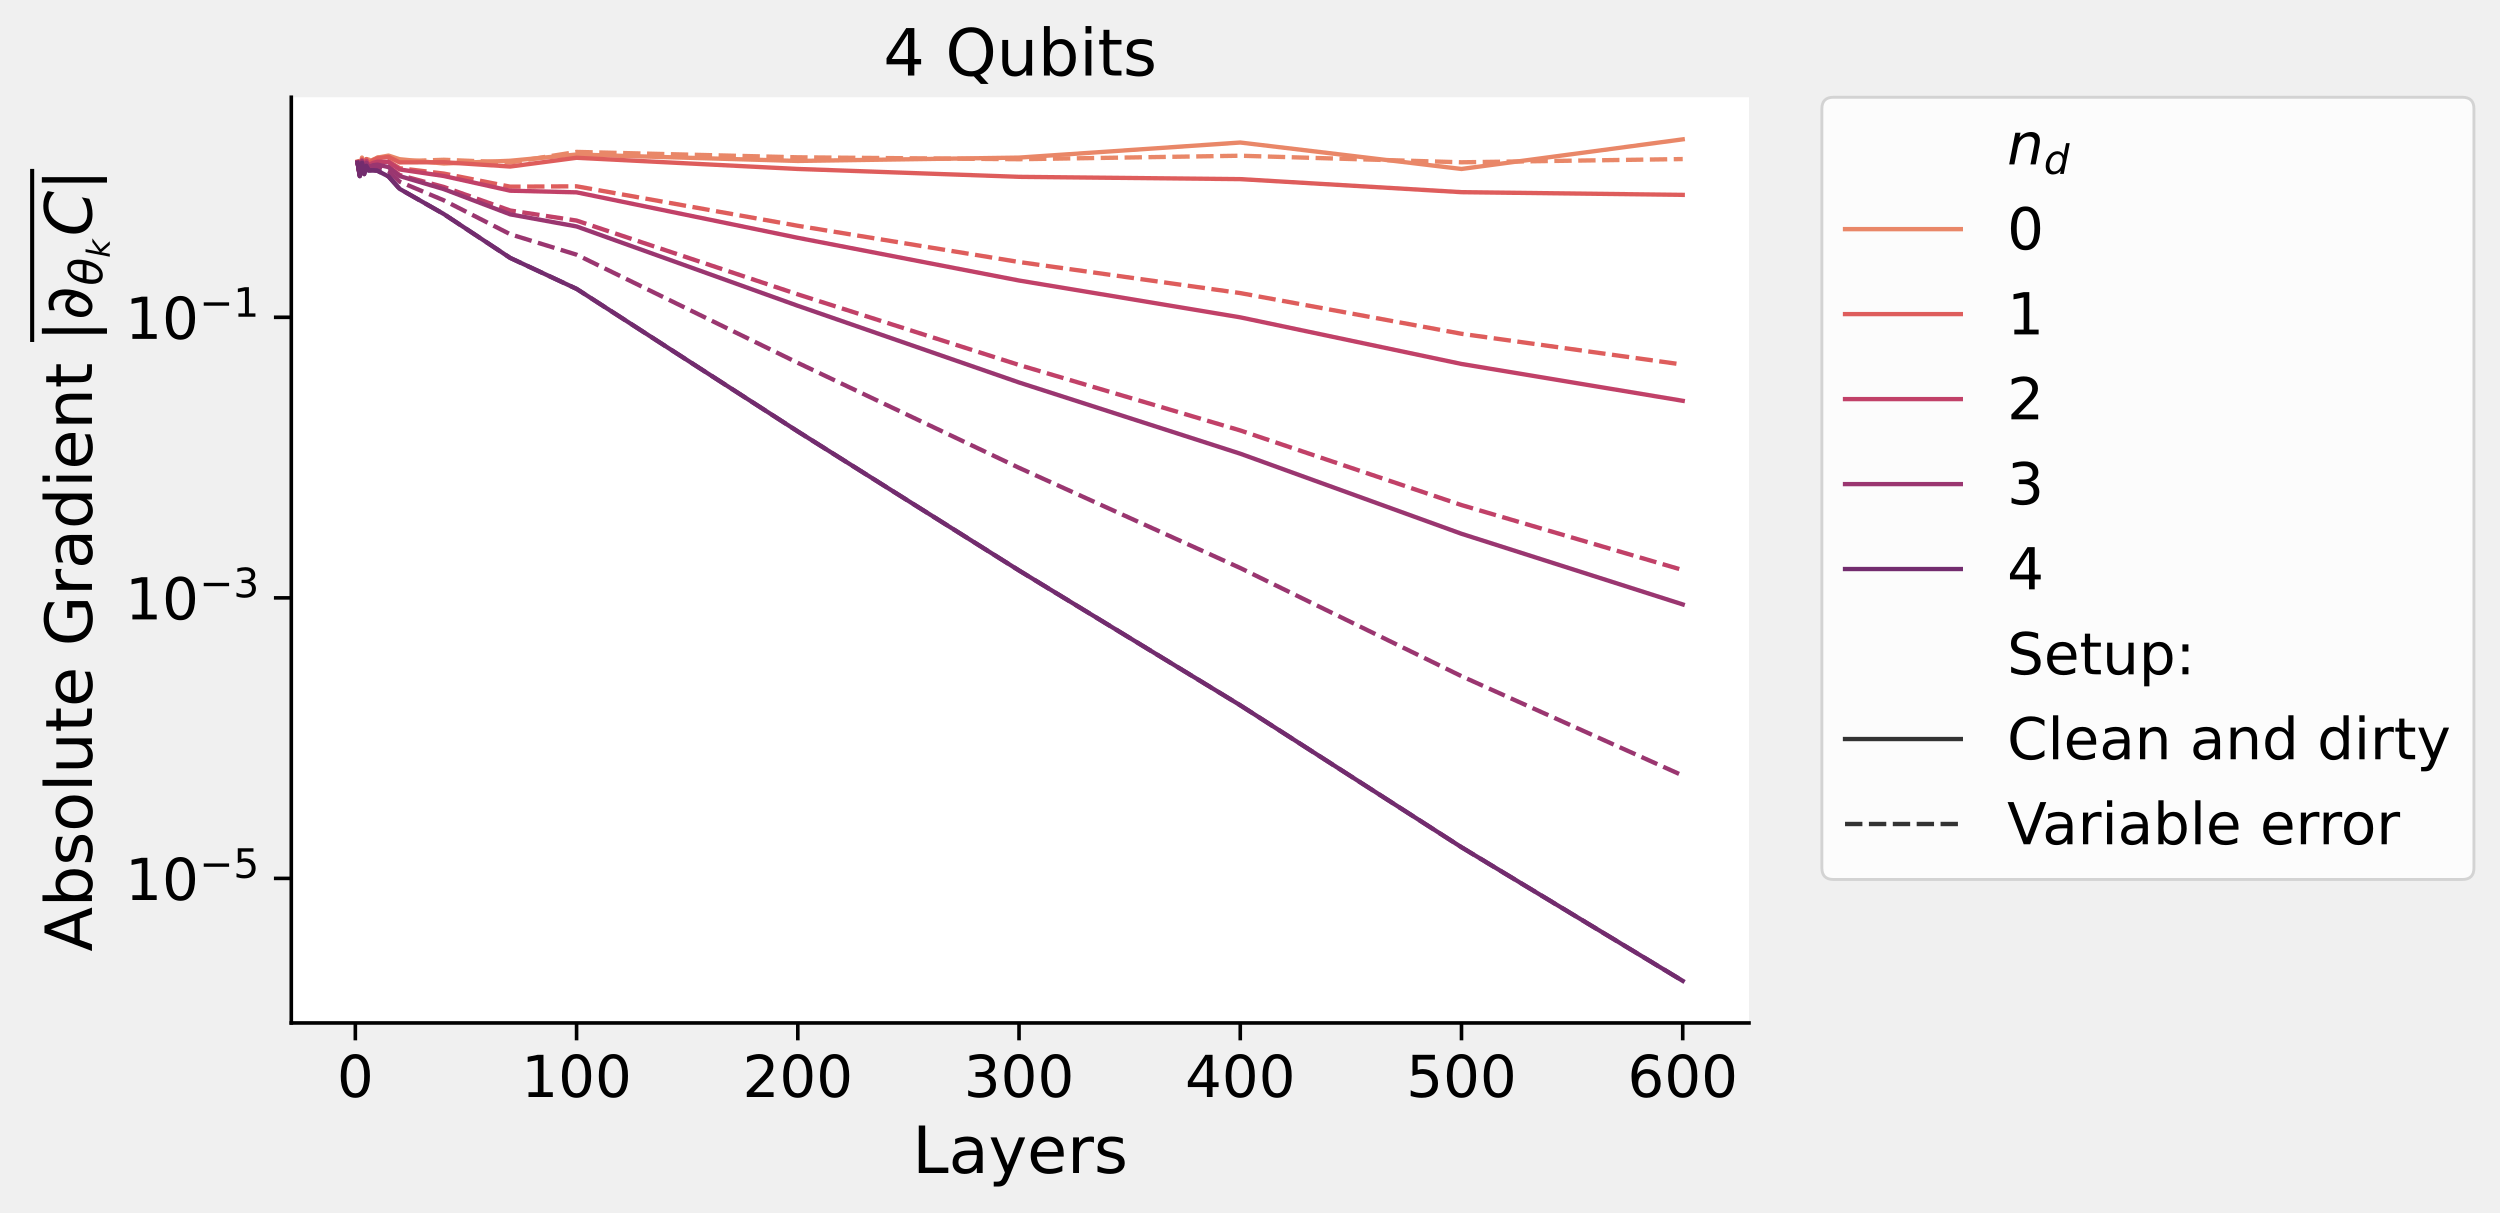
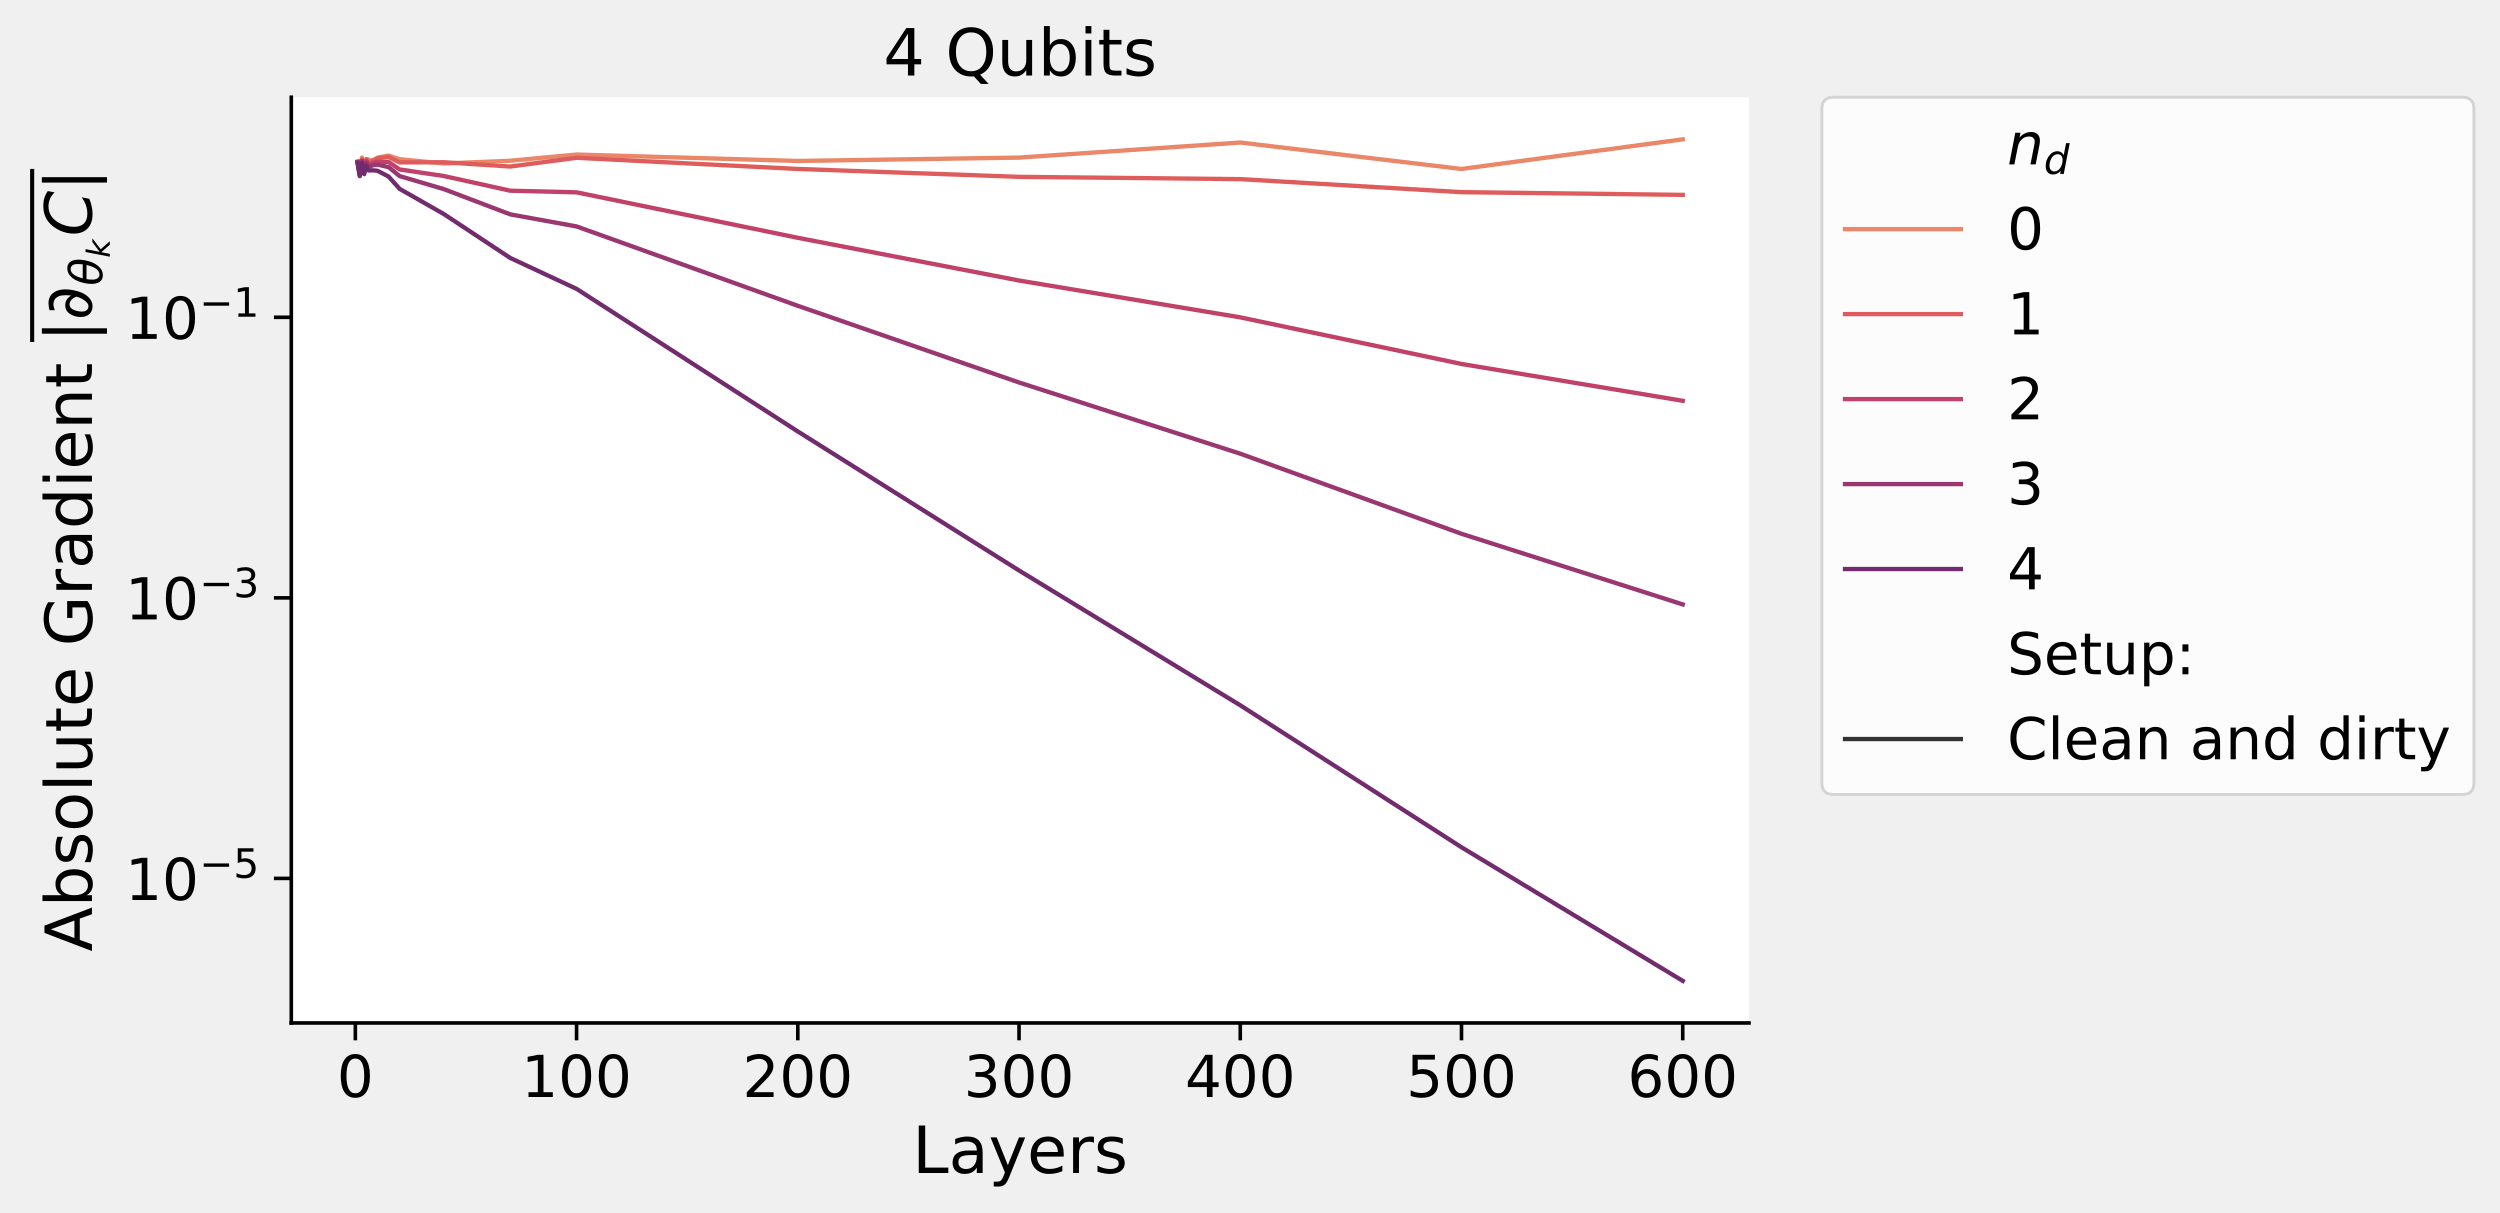
<svg xmlns="http://www.w3.org/2000/svg" xmlns:xlink="http://www.w3.org/1999/xlink" height="335.103pt" version="1.1" viewBox="0 0 690.878 335.103" width="690.878pt">
  <defs>
    <style type="text/css">*{stroke-linecap:butt;stroke-linejoin:round;}</style>
  </defs>
  <g id="figure_1">
    <g id="patch_1">
      <path d="M 0 335.103  L 690.878 335.103  L 690.878 0  L 0 0  z " style="fill:none;" />
    </g>
    <g id="axes_1">
      <g id="patch_2">
        <path d="M 80.5 282.697  L 483.334 282.697  L 483.334 26.877  L 80.5 26.877  z " style="fill:#ffffff;" />
      </g>
      <g id="matplotlib.axis_1">
        <g id="xtick_1">
          <g id="line2d_1">
            <defs>
-               <path d="M 0 0  L 0 4.8  " id="m28f1e91b1e" style="stroke:#000000;" />
-             </defs>
-             <g>
-               <use style="stroke:#000000;" x="98.199" xlink:href="#m28f1e91b1e" y="282.697" />
+               <path d="M 0 0  L 0 4.8  " id="mce6570de46" style="stroke:#000000;" />
+             </defs>
+             <g>
+               <use style="stroke:#000000;" x="98.199" xlink:href="#mce6570de46" y="282.697" />
            </g>
          </g>
          <g id="text_1">
            <g transform="translate(93.10926 303.1547)scale(0.16 -0.16)">
              <defs>
                <path d="M 2034 4250  Q 1547 4250 1301 3770  Q 1056 3291 1056 2328  Q 1056 1369 1301 889  Q 1547 409 2034 409  Q 2525 409 2770 889  Q 3016 1369 3016 2328  Q 3016 3291 2770 3770  Q 2525 4250 2034 4250  z M 2034 4750  Q 2819 4750 3233 4129  Q 3647 3509 3647 2328  Q 3647 1150 3233 529  Q 2819 -91 2034 -91  Q 1250 -91 836 529  Q 422 1150 422 2328  Q 422 3509 836 4129  Q 1250 4750 2034 4750  z " id="DejaVuSans-30" transform="scale(0.015625)" />
              </defs>
              <use xlink:href="#DejaVuSans-30" />
            </g>
          </g>
        </g>
        <g id="xtick_2">
          <g id="line2d_2">
            <g>
-               <use style="stroke:#000000;" x="159.337" xlink:href="#m28f1e91b1e" y="282.697" />
+               <use style="stroke:#000000;" x="159.337" xlink:href="#mce6570de46" y="282.697" />
            </g>
          </g>
          <g id="text_2">
            <g transform="translate(144.0666 303.1547)scale(0.16 -0.16)">
              <defs>
                <path d="M 794 531  L 1825 531  L 1825 4091  L 703 3866  L 703 4441  L 1819 4666  L 2450 4666  L 2450 531  L 3481 531  L 3481 0  L 794 0  L 794 531  z " id="DejaVuSans-31" transform="scale(0.015625)" />
              </defs>
              <use xlink:href="#DejaVuSans-31" />
              <use x="63.623" xlink:href="#DejaVuSans-30" />
              <use x="127.246" xlink:href="#DejaVuSans-30" />
            </g>
          </g>
        </g>
        <g id="xtick_3">
          <g id="line2d_3">
            <g>
-               <use style="stroke:#000000;" x="220.474" xlink:href="#m28f1e91b1e" y="282.697" />
+               <use style="stroke:#000000;" x="220.474" xlink:href="#mce6570de46" y="282.697" />
            </g>
          </g>
          <g id="text_3">
            <g transform="translate(205.204 303.1547)scale(0.16 -0.16)">
              <defs>
                <path d="M 1228 531  L 3431 531  L 3431 0  L 469 0  L 469 531  Q 828 903 1448 1529  Q 2069 2156 2228 2338  Q 2531 2678 2651 2914  Q 2772 3150 2772 3378  Q 2772 3750 2511 3984  Q 2250 4219 1831 4219  Q 1534 4219 1204 4116  Q 875 4013 500 3803  L 500 4441  Q 881 4594 1212 4672  Q 1544 4750 1819 4750  Q 2544 4750 2975 4387  Q 3406 4025 3406 3419  Q 3406 3131 3298 2873  Q 3191 2616 2906 2266  Q 2828 2175 2409 1742  Q 1991 1309 1228 531  z " id="DejaVuSans-32" transform="scale(0.015625)" />
              </defs>
              <use xlink:href="#DejaVuSans-32" />
              <use x="63.623" xlink:href="#DejaVuSans-30" />
              <use x="127.246" xlink:href="#DejaVuSans-30" />
            </g>
          </g>
        </g>
        <g id="xtick_4">
          <g id="line2d_4">
            <g>
-               <use style="stroke:#000000;" x="281.611" xlink:href="#m28f1e91b1e" y="282.697" />
+               <use style="stroke:#000000;" x="281.611" xlink:href="#mce6570de46" y="282.697" />
            </g>
          </g>
          <g id="text_4">
            <g transform="translate(266.3413 303.1547)scale(0.16 -0.16)">
              <defs>
                <path d="M 2597 2516  Q 3050 2419 3304 2112  Q 3559 1806 3559 1356  Q 3559 666 3084 287  Q 2609 -91 1734 -91  Q 1441 -91 1130 -33  Q 819 25 488 141  L 488 750  Q 750 597 1062 519  Q 1375 441 1716 441  Q 2309 441 2620 675  Q 2931 909 2931 1356  Q 2931 1769 2642 2001  Q 2353 2234 1838 2234  L 1294 2234  L 1294 2753  L 1863 2753  Q 2328 2753 2575 2939  Q 2822 3125 2822 3475  Q 2822 3834 2567 4026  Q 2313 4219 1838 4219  Q 1578 4219 1281 4162  Q 984 4106 628 3988  L 628 4550  Q 988 4650 1302 4700  Q 1616 4750 1894 4750  Q 2613 4750 3031 4423  Q 3450 4097 3450 3541  Q 3450 3153 3228 2886  Q 3006 2619 2597 2516  z " id="DejaVuSans-33" transform="scale(0.015625)" />
              </defs>
              <use xlink:href="#DejaVuSans-33" />
              <use x="63.623" xlink:href="#DejaVuSans-30" />
              <use x="127.246" xlink:href="#DejaVuSans-30" />
            </g>
          </g>
        </g>
        <g id="xtick_5">
          <g id="line2d_5">
            <g>
-               <use style="stroke:#000000;" x="342.749" xlink:href="#m28f1e91b1e" y="282.697" />
+               <use style="stroke:#000000;" x="342.749" xlink:href="#mce6570de46" y="282.697" />
            </g>
          </g>
          <g id="text_5">
            <g transform="translate(327.4787 303.1547)scale(0.16 -0.16)">
              <defs>
                <path d="M 2419 4116  L 825 1625  L 2419 1625  L 2419 4116  z M 2253 4666  L 3047 4666  L 3047 1625  L 3713 1625  L 3713 1100  L 3047 1100  L 3047 0  L 2419 0  L 2419 1100  L 313 1100  L 313 1709  L 2253 4666  z " id="DejaVuSans-34" transform="scale(0.015625)" />
              </defs>
              <use xlink:href="#DejaVuSans-34" />
              <use x="63.623" xlink:href="#DejaVuSans-30" />
              <use x="127.246" xlink:href="#DejaVuSans-30" />
            </g>
          </g>
        </g>
        <g id="xtick_6">
          <g id="line2d_6">
            <g>
-               <use style="stroke:#000000;" x="403.886" xlink:href="#m28f1e91b1e" y="282.697" />
+               <use style="stroke:#000000;" x="403.886" xlink:href="#mce6570de46" y="282.697" />
            </g>
          </g>
          <g id="text_6">
            <g transform="translate(388.616 303.1547)scale(0.16 -0.16)">
              <defs>
                <path d="M 691 4666  L 3169 4666  L 3169 4134  L 1269 4134  L 1269 2991  Q 1406 3038 1543 3061  Q 1681 3084 1819 3084  Q 2600 3084 3056 2656  Q 3513 2228 3513 1497  Q 3513 744 3044 326  Q 2575 -91 1722 -91  Q 1428 -91 1123 -41  Q 819 9 494 109  L 494 744  Q 775 591 1075 516  Q 1375 441 1709 441  Q 2250 441 2565 725  Q 2881 1009 2881 1497  Q 2881 1984 2565 2268  Q 2250 2553 1709 2553  Q 1456 2553 1204 2497  Q 953 2441 691 2322  L 691 4666  z " id="DejaVuSans-35" transform="scale(0.015625)" />
              </defs>
              <use xlink:href="#DejaVuSans-35" />
              <use x="63.623" xlink:href="#DejaVuSans-30" />
              <use x="127.246" xlink:href="#DejaVuSans-30" />
            </g>
          </g>
        </g>
        <g id="xtick_7">
          <g id="line2d_7">
            <g>
-               <use style="stroke:#000000;" x="465.023" xlink:href="#m28f1e91b1e" y="282.697" />
+               <use style="stroke:#000000;" x="465.023" xlink:href="#mce6570de46" y="282.697" />
            </g>
          </g>
          <g id="text_7">
            <g transform="translate(449.7534 303.1547)scale(0.16 -0.16)">
              <defs>
                <path d="M 2113 2584  Q 1688 2584 1439 2293  Q 1191 2003 1191 1497  Q 1191 994 1439 701  Q 1688 409 2113 409  Q 2538 409 2786 701  Q 3034 994 3034 1497  Q 3034 2003 2786 2293  Q 2538 2584 2113 2584  z M 3366 4563  L 3366 3988  Q 3128 4100 2886 4159  Q 2644 4219 2406 4219  Q 1781 4219 1451 3797  Q 1122 3375 1075 2522  Q 1259 2794 1537 2939  Q 1816 3084 2150 3084  Q 2853 3084 3261 2657  Q 3669 2231 3669 1497  Q 3669 778 3244 343  Q 2819 -91 2113 -91  Q 1303 -91 875 529  Q 447 1150 447 2328  Q 447 3434 972 4092  Q 1497 4750 2381 4750  Q 2619 4750 2861 4703  Q 3103 4656 3366 4563  z " id="DejaVuSans-36" transform="scale(0.015625)" />
              </defs>
              <use xlink:href="#DejaVuSans-36" />
              <use x="63.623" xlink:href="#DejaVuSans-30" />
              <use x="127.246" xlink:href="#DejaVuSans-30" />
            </g>
          </g>
        </g>
        <g id="text_8">
          <g transform="translate(252.134 324.1594)scale(0.18 -0.18)">
            <defs>
              <path d="M 628 4666  L 1259 4666  L 1259 531  L 3531 531  L 3531 0  L 628 0  L 628 4666  z " id="DejaVuSans-4c" transform="scale(0.015625)" />
              <path d="M 2194 1759  Q 1497 1759 1228 1600  Q 959 1441 959 1056  Q 959 750 1161 570  Q 1363 391 1709 391  Q 2188 391 2477 730  Q 2766 1069 2766 1631  L 2766 1759  L 2194 1759  z M 3341 1997  L 3341 0  L 2766 0  L 2766 531  Q 2569 213 2275 61  Q 1981 -91 1556 -91  Q 1019 -91 701 211  Q 384 513 384 1019  Q 384 1609 779 1909  Q 1175 2209 1959 2209  L 2766 2209  L 2766 2266  Q 2766 2663 2505 2880  Q 2244 3097 1772 3097  Q 1472 3097 1187 3025  Q 903 2953 641 2809  L 641 3341  Q 956 3463 1253 3523  Q 1550 3584 1831 3584  Q 2591 3584 2966 3190  Q 3341 2797 3341 1997  z " id="DejaVuSans-61" transform="scale(0.015625)" />
              <path d="M 2059 -325  Q 1816 -950 1584 -1140  Q 1353 -1331 966 -1331  L 506 -1331  L 506 -850  L 844 -850  Q 1081 -850 1212 -737  Q 1344 -625 1503 -206  L 1606 56  L 191 3500  L 800 3500  L 1894 763  L 2988 3500  L 3597 3500  L 2059 -325  z " id="DejaVuSans-79" transform="scale(0.015625)" />
              <path d="M 3597 1894  L 3597 1613  L 953 1613  Q 991 1019 1311 708  Q 1631 397 2203 397  Q 2534 397 2845 478  Q 3156 559 3463 722  L 3463 178  Q 3153 47 2828 -22  Q 2503 -91 2169 -91  Q 1331 -91 842 396  Q 353 884 353 1716  Q 353 2575 817 3079  Q 1281 3584 2069 3584  Q 2775 3584 3186 3129  Q 3597 2675 3597 1894  z M 3022 2063  Q 3016 2534 2758 2815  Q 2500 3097 2075 3097  Q 1594 3097 1305 2825  Q 1016 2553 972 2059  L 3022 2063  z " id="DejaVuSans-65" transform="scale(0.015625)" />
              <path d="M 2631 2963  Q 2534 3019 2420 3045  Q 2306 3072 2169 3072  Q 1681 3072 1420 2755  Q 1159 2438 1159 1844  L 1159 0  L 581 0  L 581 3500  L 1159 3500  L 1159 2956  Q 1341 3275 1631 3429  Q 1922 3584 2338 3584  Q 2397 3584 2469 3576  Q 2541 3569 2628 3553  L 2631 2963  z " id="DejaVuSans-72" transform="scale(0.015625)" />
              <path d="M 2834 3397  L 2834 2853  Q 2591 2978 2328 3040  Q 2066 3103 1784 3103  Q 1356 3103 1142 2972  Q 928 2841 928 2578  Q 928 2378 1081 2264  Q 1234 2150 1697 2047  L 1894 2003  Q 2506 1872 2764 1633  Q 3022 1394 3022 966  Q 3022 478 2636 193  Q 2250 -91 1575 -91  Q 1294 -91 989 -36  Q 684 19 347 128  L 347 722  Q 666 556 975 473  Q 1284 391 1588 391  Q 1994 391 2212 530  Q 2431 669 2431 922  Q 2431 1156 2273 1281  Q 2116 1406 1581 1522  L 1381 1569  Q 847 1681 609 1914  Q 372 2147 372 2553  Q 372 3047 722 3315  Q 1072 3584 1716 3584  Q 2034 3584 2315 3537  Q 2597 3491 2834 3397  z " id="DejaVuSans-73" transform="scale(0.015625)" />
            </defs>
            <use xlink:href="#DejaVuSans-4c" />
            <use x="55.713" xlink:href="#DejaVuSans-61" />
            <use x="116.992" xlink:href="#DejaVuSans-79" />
            <use x="176.172" xlink:href="#DejaVuSans-65" />
            <use x="237.695" xlink:href="#DejaVuSans-72" />
            <use x="278.809" xlink:href="#DejaVuSans-73" />
          </g>
        </g>
      </g>
      <g id="matplotlib.axis_2">
        <g id="ytick_1">
          <g id="line2d_8">
            <defs>
-               <path d="M 0 0  L -4.8 0  " id="m31af1d2c18" style="stroke:#000000;" />
-             </defs>
-             <g>
-               <use style="stroke:#000000;" x="80.5" xlink:href="#m31af1d2c18" y="242.743" />
+               <path d="M 0 0  L -4.8 0  " id="mc6cfd254d1" style="stroke:#000000;" />
+             </defs>
+             <g>
+               <use style="stroke:#000000;" x="80.5" xlink:href="#mc6cfd254d1" y="242.743" />
            </g>
          </g>
          <g id="text_9">
            <g transform="translate(34.6 248.822)scale(0.16 -0.16)">
              <defs>
                <path d="M 678 2272  L 4684 2272  L 4684 1741  L 678 1741  L 678 2272  z " id="DejaVuSans-2212" transform="scale(0.015625)" />
              </defs>
              <use transform="translate(0 0.684375)" xlink:href="#DejaVuSans-31" />
              <use transform="translate(63.62305 0.684375)" xlink:href="#DejaVuSans-30" />
              <use transform="translate(128.2031 38.96563)scale(0.7)" xlink:href="#DejaVuSans-2212" />
              <use transform="translate(186.8555 38.96563)scale(0.7)" xlink:href="#DejaVuSans-35" />
            </g>
          </g>
        </g>
        <g id="ytick_2">
          <g id="line2d_9">
            <g>
-               <use style="stroke:#000000;" x="80.5" xlink:href="#m31af1d2c18" y="165.215" />
+               <use style="stroke:#000000;" x="80.5" xlink:href="#mc6cfd254d1" y="165.215" />
            </g>
          </g>
          <g id="text_10">
            <g transform="translate(34.6 171.2933)scale(0.16 -0.16)">
              <use transform="translate(0 0.765625)" xlink:href="#DejaVuSans-31" />
              <use transform="translate(63.62305 0.765625)" xlink:href="#DejaVuSans-30" />
              <use transform="translate(128.2031 39.04688)scale(0.7)" xlink:href="#DejaVuSans-2212" />
              <use transform="translate(186.8555 39.04688)scale(0.7)" xlink:href="#DejaVuSans-33" />
            </g>
          </g>
        </g>
        <g id="ytick_3">
          <g id="line2d_10">
            <g>
-               <use style="stroke:#000000;" x="80.5" xlink:href="#m31af1d2c18" y="87.686" />
+               <use style="stroke:#000000;" x="80.5" xlink:href="#mc6cfd254d1" y="87.686" />
            </g>
          </g>
          <g id="text_11">
            <g transform="translate(34.6 93.7646)scale(0.16 -0.16)">
              <use transform="translate(0 0.684375)" xlink:href="#DejaVuSans-31" />
              <use transform="translate(63.62305 0.684375)" xlink:href="#DejaVuSans-30" />
              <use transform="translate(128.2031 38.96563)scale(0.7)" xlink:href="#DejaVuSans-2212" />
              <use transform="translate(186.8555 38.96563)scale(0.7)" xlink:href="#DejaVuSans-31" />
            </g>
          </g>
        </g>
        <g id="text_12">
          <g transform="translate(25.56 262.9672)rotate(-90)scale(0.18 -0.18)">
            <defs>
              <path d="M 2188 4044  L 1331 1722  L 3047 1722  L 2188 4044  z M 1831 4666  L 2547 4666  L 4325 0  L 3669 0  L 3244 1197  L 1141 1197  L 716 0  L 50 0  L 1831 4666  z " id="DejaVuSans-41" transform="scale(0.015625)" />
              <path d="M 3116 1747  Q 3116 2381 2855 2742  Q 2594 3103 2138 3103  Q 1681 3103 1420 2742  Q 1159 2381 1159 1747  Q 1159 1113 1420 752  Q 1681 391 2138 391  Q 2594 391 2855 752  Q 3116 1113 3116 1747  z M 1159 2969  Q 1341 3281 1617 3432  Q 1894 3584 2278 3584  Q 2916 3584 3314 3078  Q 3713 2572 3713 1747  Q 3713 922 3314 415  Q 2916 -91 2278 -91  Q 1894 -91 1617 61  Q 1341 213 1159 525  L 1159 0  L 581 0  L 581 4863  L 1159 4863  L 1159 2969  z " id="DejaVuSans-62" transform="scale(0.015625)" />
              <path d="M 1959 3097  Q 1497 3097 1228 2736  Q 959 2375 959 1747  Q 959 1119 1226 758  Q 1494 397 1959 397  Q 2419 397 2687 759  Q 2956 1122 2956 1747  Q 2956 2369 2687 2733  Q 2419 3097 1959 3097  z M 1959 3584  Q 2709 3584 3137 3096  Q 3566 2609 3566 1747  Q 3566 888 3137 398  Q 2709 -91 1959 -91  Q 1206 -91 779 398  Q 353 888 353 1747  Q 353 2609 779 3096  Q 1206 3584 1959 3584  z " id="DejaVuSans-6f" transform="scale(0.015625)" />
              <path d="M 603 4863  L 1178 4863  L 1178 0  L 603 0  L 603 4863  z " id="DejaVuSans-6c" transform="scale(0.015625)" />
              <path d="M 544 1381  L 544 3500  L 1119 3500  L 1119 1403  Q 1119 906 1312 657  Q 1506 409 1894 409  Q 2359 409 2629 706  Q 2900 1003 2900 1516  L 2900 3500  L 3475 3500  L 3475 0  L 2900 0  L 2900 538  Q 2691 219 2414 64  Q 2138 -91 1772 -91  Q 1169 -91 856 284  Q 544 659 544 1381  z M 1991 3584  L 1991 3584  z " id="DejaVuSans-75" transform="scale(0.015625)" />
              <path d="M 1172 4494  L 1172 3500  L 2356 3500  L 2356 3053  L 1172 3053  L 1172 1153  Q 1172 725 1289 603  Q 1406 481 1766 481  L 2356 481  L 2356 0  L 1766 0  Q 1100 0 847 248  Q 594 497 594 1153  L 594 3053  L 172 3053  L 172 3500  L 594 3500  L 594 4494  L 1172 4494  z " id="DejaVuSans-74" transform="scale(0.015625)" />
              <path id="DejaVuSans-20" transform="scale(0.015625)" />
              <path d="M 3809 666  L 3809 1919  L 2778 1919  L 2778 2438  L 4434 2438  L 4434 434  Q 4069 175 3628 42  Q 3188 -91 2688 -91  Q 1594 -91 976 548  Q 359 1188 359 2328  Q 359 3472 976 4111  Q 1594 4750 2688 4750  Q 3144 4750 3555 4637  Q 3966 4525 4313 4306  L 4313 3634  Q 3963 3931 3569 4081  Q 3175 4231 2741 4231  Q 1884 4231 1454 3753  Q 1025 3275 1025 2328  Q 1025 1384 1454 906  Q 1884 428 2741 428  Q 3075 428 3337 486  Q 3600 544 3809 666  z " id="DejaVuSans-47" transform="scale(0.015625)" />
              <path d="M 2906 2969  L 2906 4863  L 3481 4863  L 3481 0  L 2906 0  L 2906 525  Q 2725 213 2448 61  Q 2172 -91 1784 -91  Q 1150 -91 751 415  Q 353 922 353 1747  Q 353 2572 751 3078  Q 1150 3584 1784 3584  Q 2172 3584 2448 3432  Q 2725 3281 2906 2969  z M 947 1747  Q 947 1113 1208 752  Q 1469 391 1925 391  Q 2381 391 2643 752  Q 2906 1113 2906 1747  Q 2906 2381 2643 2742  Q 2381 3103 1925 3103  Q 1469 3103 1208 2742  Q 947 2381 947 1747  z " id="DejaVuSans-64" transform="scale(0.015625)" />
              <path d="M 603 3500  L 1178 3500  L 1178 0  L 603 0  L 603 3500  z M 603 4863  L 1178 4863  L 1178 4134  L 603 4134  L 603 4863  z " id="DejaVuSans-69" transform="scale(0.015625)" />
              <path d="M 3513 2113  L 3513 0  L 2938 0  L 2938 2094  Q 2938 2591 2744 2837  Q 2550 3084 2163 3084  Q 1697 3084 1428 2787  Q 1159 2491 1159 1978  L 1159 0  L 581 0  L 581 3500  L 1159 3500  L 1159 2956  Q 1366 3272 1645 3428  Q 1925 3584 2291 3584  Q 2894 3584 3203 3211  Q 3513 2838 3513 2113  z " id="DejaVuSans-6e" transform="scale(0.015625)" />
              <path d="M 1344 4891  L 1344 -1509  L 813 -1509  L 813 4891  L 1344 4891  z " id="DejaVuSans-7c" transform="scale(0.015625)" />
              <path d="M 1366 -91  Q 925 -91 638 175  Q 297 491 297 1063  Q 297 1656 597 2119  Q 906 2594 1463 2594  Q 1828 2594 2116 2366  Q 2284 2231 2400 2006  Q 2441 2259 2441 2547  Q 2441 2969 2341 3213  Q 2119 3753 1531 3753  Q 1309 3753 966 3616  L 966 4141  Q 1328 4238 1653 4238  Q 2491 4238 2847 3469  Q 3013 3106 3013 2566  Q 3013 2213 2934 1803  Q 2738 778 2228 291  Q 1828 -91 1366 -91  z M 831 969  Q 831 656 969 488  Q 1116 309 1341 309  Q 1541 309 1700 450  Q 1925 644 2091 959  Q 2228 1219 2297 1497  Q 2019 2169 1538 2169  Q 1125 2169 944 1625  Q 831 1288 831 969  z " id="DejaVuSans-2202" transform="scale(0.015625)" />
              <path d="M 2913 2219  L 925 2219  Q 791 1284 928 888  Q 1100 400 1566 400  Q 2034 400 2391 891  Q 2703 1322 2913 2219  z M 3009 2750  Q 3094 3638 2984 3950  Q 2813 4444 2353 4444  Q 1875 4444 1525 3956  Q 1250 3563 1034 2750  L 3009 2750  z M 2444 4913  Q 3194 4913 3494 4250  Q 3794 3591 3566 2422  Q 3341 1256 2781 594  Q 2225 -72 1475 -72  Q 722 -72 425 594  Q 128 1256 353 2422  Q 581 3591 1134 4250  Q 1691 4913 2444 4913  z " id="DejaVuSans-Oblique-3b8" transform="scale(0.015625)" />
              <path d="M 1172 4863  L 1747 4863  L 1197 2028  L 3169 3500  L 3916 3500  L 1716 1825  L 3322 0  L 2625 0  L 1131 1709  L 800 0  L 225 0  L 1172 4863  z " id="DejaVuSans-Oblique-6b" transform="scale(0.015625)" />
              <path d="M 4447 4306  L 4319 3641  Q 4019 3944 3683 4091  Q 3347 4238 2956 4238  Q 2422 4238 2017 3981  Q 1613 3725 1319 3200  Q 1131 2863 1032 2486  Q 934 2109 934 1728  Q 934 1091 1264 756  Q 1594 422 2222 422  Q 2656 422 3056 561  Q 3456 700 3834 978  L 3688 231  Q 3316 72 2936 -9  Q 2556 -91 2175 -91  Q 1278 -91 773 396  Q 269 884 269 1753  Q 269 2309 461 2846  Q 653 3384 1013 3828  Q 1394 4300 1883 4525  Q 2372 4750 3022 4750  Q 3422 4750 3780 4639  Q 4138 4528 4447 4306  z " id="DejaVuSans-Oblique-43" transform="scale(0.015625)" />
            </defs>
            <use transform="translate(0 0.828125)" xlink:href="#DejaVuSans-41" />
            <use transform="translate(68.4082 0.828125)" xlink:href="#DejaVuSans-62" />
            <use transform="translate(131.8848 0.828125)" xlink:href="#DejaVuSans-73" />
            <use transform="translate(183.9844 0.828125)" xlink:href="#DejaVuSans-6f" />
            <use transform="translate(245.166 0.828125)" xlink:href="#DejaVuSans-6c" />
            <use transform="translate(272.9492 0.828125)" xlink:href="#DejaVuSans-75" />
            <use transform="translate(336.3281 0.828125)" xlink:href="#DejaVuSans-74" />
            <use transform="translate(375.5371 0.828125)" xlink:href="#DejaVuSans-65" />
            <use transform="translate(437.0605 0.828125)" xlink:href="#DejaVuSans-20" />
            <use transform="translate(468.8477 0.828125)" xlink:href="#DejaVuSans-47" />
            <use transform="translate(546.3379 0.828125)" xlink:href="#DejaVuSans-72" />
            <use transform="translate(587.4512 0.828125)" xlink:href="#DejaVuSans-61" />
            <use transform="translate(648.7305 0.828125)" xlink:href="#DejaVuSans-64" />
            <use transform="translate(712.207 0.828125)" xlink:href="#DejaVuSans-69" />
            <use transform="translate(739.9902 0.828125)" xlink:href="#DejaVuSans-65" />
            <use transform="translate(801.5137 0.828125)" xlink:href="#DejaVuSans-6e" />
            <use transform="translate(864.8926 0.828125)" xlink:href="#DejaVuSans-74" />
            <use transform="translate(904.1016 0.828125)" xlink:href="#DejaVuSans-20" />
            <use transform="translate(935.8887 1.328125)" xlink:href="#DejaVuSans-7c" />
            <use transform="translate(969.5801 1.328125)" xlink:href="#DejaVuSans-2202" />
            <use transform="translate(1022.246 -15.07812)scale(0.7)" xlink:href="#DejaVuSans-Oblique-3b8" />
            <use transform="translate(1065.073 -26.5625)scale(0.49)" xlink:href="#DejaVuSans-Oblique-6b" />
            <use transform="translate(1098.098 1.328125)" xlink:href="#DejaVuSans-Oblique-43" />
            <use transform="translate(1167.922 1.328125)" xlink:href="#DejaVuSans-7c" />
            <path d="M 935.889 89.5  L 935.889 95.75  L 1201.613 95.75  L 1201.613 89.5  L 935.889 89.5  z " />
          </g>
        </g>
      </g>
      <g id="line2d_11">
-         <path clip-path="url(#paceeeda636)" d="M 98.811 44.618  L 99.422 47.07  L 100.033 43.547  L 100.645 46.336  L 101.256 43.955  L 101.868 44.104  L 103.09 44.67  L 104.313 43.559  L 107.37 42.994  L 110.427 43.997  L 122.654 45.187  L 140.995 44.424  L 159.337 42.704  L 220.474 44.48  L 281.611 43.552  L 342.749 39.385  L 403.886 46.695  L 465.023 38.505  " style="fill:none;stroke:#e98768;stroke-linecap:square;stroke-width:1.2;" />
+         <path clip-path="url(#p3714c85fb6)" d="M 98.811 44.618  L 99.422 47.07  L 100.033 43.547  L 100.645 46.336  L 101.256 43.955  L 101.868 44.104  L 103.09 44.67  L 104.313 43.559  L 107.37 42.994  L 110.427 43.997  L 122.654 45.187  L 140.995 44.424  L 159.337 42.704  L 220.474 44.48  L 281.611 43.552  L 342.749 39.385  L 403.886 46.695  L 465.023 38.505  " style="fill:none;stroke:#e98768;stroke-linecap:square;stroke-width:1.2;" />
      </g>
      <g id="line2d_12">
-         <path clip-path="url(#paceeeda636)" d="M 98.811 44.706  L 99.422 48.038  L 100.033 44.02  L 100.645 46.799  L 101.256 43.955  L 101.868 45.03  L 103.09 44.122  L 104.313 43.559  L 107.37 43.154  L 110.427 44.585  L 122.654 44.154  L 140.995 44.908  L 159.337 41.98  L 220.474 43.47  L 281.611 44.001  L 342.749 43.036  L 403.886 44.849  L 465.023 43.955  " style="fill:none;stroke:#e98768;stroke-dasharray:4.8,1.8;stroke-dashoffset:0;stroke-width:1.2;" />
+         <path clip-path="url(#p3714c85fb6)" d="M 98.811 44.718  L 99.422 48.064  L 100.033 44.054  L 100.645 46.847  L 101.256 44.027  L 101.868 45.058  L 103.09 44.26  L 104.313 43.736  L 107.37 43.366  L 110.427 44.88  L 122.654 44.831  L 140.995 46.023  L 159.337 43.603  L 220.474 46.691  L 281.611 48.87  L 342.749 49.503  L 403.886 53.109  L 465.023 53.854  " style="fill:none;stroke:#de5d5c;stroke-linecap:square;stroke-width:1.2;" />
      </g>
      <g id="line2d_13">
-         <path clip-path="url(#paceeeda636)" d="M 98.811 44.718  L 99.422 48.064  L 100.033 44.054  L 100.645 46.847  L 101.256 44.027  L 101.868 45.058  L 103.09 44.26  L 104.313 43.736  L 107.37 43.366  L 110.427 44.88  L 122.654 44.831  L 140.995 46.023  L 159.337 43.603  L 220.474 46.691  L 281.611 48.87  L 342.749 49.503  L 403.886 53.109  L 465.023 53.854  " style="fill:none;stroke:#de5d5c;stroke-linecap:square;stroke-width:1.2;" />
+         <path clip-path="url(#p3714c85fb6)" d="M 98.811 44.782  L 99.422 48.207  L 100.033 44.332  L 100.645 47.16  L 101.256 44.486  L 101.868 45.621  L 103.09 44.999  L 104.313 44.678  L 107.37 44.754  L 110.427 46.828  L 122.654 48.642  L 140.995 52.702  L 159.337 53.155  L 220.474 65.719  L 281.611 77.523  L 342.749 87.699  L 403.886 100.583  L 465.023 110.765  " style="fill:none;stroke:#c14168;stroke-linecap:square;stroke-width:1.2;" />
      </g>
      <g id="line2d_14">
-         <path clip-path="url(#paceeeda636)" d="M 98.811 44.774  L 99.422 48.184  L 100.033 44.275  L 100.645 47.111  L 101.256 44.422  L 101.868 45.538  L 103.09 44.876  L 104.313 44.512  L 107.37 44.515  L 110.427 46.487  L 122.654 47.966  L 140.995 51.587  L 159.337 51.485  L 220.474 62.396  L 281.611 72.407  L 342.749 80.994  L 403.886 92.242  L 465.023 100.754  " style="fill:none;stroke:#de5d5c;stroke-dasharray:4.8,1.8;stroke-dashoffset:0;stroke-width:1.2;" />
+         <path clip-path="url(#p3714c85fb6)" d="M 98.811 44.852  L 99.422 48.361  L 100.033 44.562  L 100.645 47.469  L 101.256 44.956  L 101.868 46.178  L 103.09 45.652  L 104.313 45.486  L 107.37 46.18  L 110.427 48.655  L 122.654 52.268  L 140.995 59.239  L 159.337 62.579  L 220.474 84.51  L 281.611 105.7  L 342.749 125.38  L 403.886 147.512  L 465.023 167.035  " style="fill:none;stroke:#9a3670;stroke-linecap:square;stroke-width:1.2;" />
      </g>
      <g id="line2d_15">
-         <path clip-path="url(#paceeeda636)" d="M 98.811 44.782  L 99.422 48.207  L 100.033 44.332  L 100.645 47.16  L 101.256 44.486  L 101.868 45.621  L 103.09 44.999  L 104.313 44.678  L 107.37 44.754  L 110.427 46.828  L 122.654 48.642  L 140.995 52.702  L 159.337 53.155  L 220.474 65.719  L 281.611 77.523  L 342.749 87.699  L 403.886 100.583  L 465.023 110.765  " style="fill:none;stroke:#c14168;stroke-linecap:square;stroke-width:1.2;" />
-       </g>
-       <g id="line2d_16">
-         <path clip-path="url(#paceeeda636)" d="M 98.811 44.841  L 99.422 48.338  L 100.033 44.53  L 100.645 47.424  L 101.256 44.894  L 101.868 46.083  L 103.09 45.54  L 104.313 45.324  L 107.37 45.958  L 110.427 48.371  L 122.654 51.67  L 140.995 58.175  L 159.337 60.955  L 220.474 81.344  L 281.611 100.86  L 342.749 118.956  L 403.886 139.576  L 465.023 157.535  " style="fill:none;stroke:#c14168;stroke-dasharray:4.8,1.8;stroke-dashoffset:0;stroke-width:1.2;" />
-       </g>
-       <g id="line2d_17">
-         <path clip-path="url(#paceeeda636)" d="M 98.811 44.852  L 99.422 48.361  L 100.033 44.562  L 100.645 47.469  L 101.256 44.956  L 101.868 46.178  L 103.09 45.652  L 104.313 45.486  L 107.37 46.18  L 110.427 48.655  L 122.654 52.268  L 140.995 59.239  L 159.337 62.579  L 220.474 84.51  L 281.611 105.7  L 342.749 125.38  L 403.886 147.512  L 465.023 167.035  " style="fill:none;stroke:#9a3670;stroke-linecap:square;stroke-width:1.2;" />
-       </g>
-       <g id="line2d_18">
-         <path clip-path="url(#paceeeda636)" d="M 98.811 44.908  L 99.422 48.505  L 100.033 44.785  L 100.645 47.737  L 101.256 45.365  L 101.868 46.58  L 103.09 46.3  L 104.313 46.303  L 107.37 47.347  L 110.427 50.21  L 122.654 55.366  L 140.995 64.731  L 159.337 70.383  L 220.474 100.276  L 281.611 129.282  L 342.749 156.97  L 403.886 186.865  L 465.023 214.323  " style="fill:none;stroke:#9a3670;stroke-dasharray:4.8,1.8;stroke-dashoffset:0;stroke-width:1.2;" />
-       </g>
-       <g id="line2d_19">
-         <path clip-path="url(#paceeeda636)" d="M 98.811 44.979  L 99.422 48.671  L 100.033 45.04  L 100.645 48.11  L 101.256 45.808  L 101.868 47.114  L 103.09 47.066  L 104.313 47.191  L 107.37 48.775  L 110.427 52.19  L 122.654 59.156  L 140.995 71.279  L 159.337 79.83  L 220.474 119.234  L 281.611 157.656  L 342.749 194.911  L 403.886 234.144  L 465.023 271.069  " style="fill:none;stroke:#722c6e;stroke-linecap:square;stroke-width:1.2;" />
-       </g>
-       <g id="line2d_20">
-         <path clip-path="url(#paceeeda636)" d="M 98.811 44.979  L 99.422 48.671  L 100.033 45.04  L 100.645 48.11  L 101.256 45.808  L 101.868 47.114  L 103.09 47.066  L 104.313 47.191  L 107.37 48.775  L 110.427 52.19  L 122.654 59.156  L 140.995 71.279  L 159.337 79.83  L 220.474 119.234  L 281.611 157.656  L 342.749 194.911  L 403.886 234.144  L 465.023 271.069  " style="fill:none;stroke:#722c6e;stroke-dasharray:4.8,1.8;stroke-dashoffset:0;stroke-width:1.2;" />
-       </g>
+         <path clip-path="url(#p3714c85fb6)" d="M 98.811 44.979  L 99.422 48.671  L 100.033 45.04  L 100.645 48.11  L 101.256 45.808  L 101.868 47.114  L 103.09 47.066  L 104.313 47.191  L 107.37 48.775  L 110.427 52.19  L 122.654 59.156  L 140.995 71.279  L 159.337 79.83  L 220.474 119.234  L 281.611 157.656  L 342.749 194.911  L 403.886 234.144  L 465.023 271.069  " style="fill:none;stroke:#722c6e;stroke-linecap:square;stroke-width:1.2;" />
+       </g>
+       <g id="line2d_16" />
+       <g id="line2d_17" />
+       <g id="line2d_18" />
+       <g id="line2d_19" />
+       <g id="line2d_20" />
      <g id="line2d_21" />
-       <g id="line2d_22" />
-       <g id="line2d_23" />
-       <g id="line2d_24" />
-       <g id="line2d_25" />
-       <g id="line2d_26" />
-       <g id="line2d_27" />
      <g id="patch_3">
        <path d="M 80.5 282.697  L 80.5 26.877  " style="fill:none;stroke:#000000;stroke-linecap:square;stroke-linejoin:miter;" />
      </g>
      <g id="patch_4">
        <path d="M 80.5 282.697  L 483.334 282.697  " style="fill:none;stroke:#000000;stroke-linecap:square;stroke-linejoin:miter;" />
      </g>
      <g id="text_13">
        <g transform="translate(244.1114 20.87719)scale(0.18 -0.18)">
          <defs>
            <path d="M 2522 4238  Q 1834 4238 1429 3725  Q 1025 3213 1025 2328  Q 1025 1447 1429 934  Q 1834 422 2522 422  Q 3209 422 3611 934  Q 4013 1447 4013 2328  Q 4013 3213 3611 3725  Q 3209 4238 2522 4238  z M 3406 84  L 4238 -825  L 3475 -825  L 2784 -78  Q 2681 -84 2626 -87  Q 2572 -91 2522 -91  Q 1538 -91 948 567  Q 359 1225 359 2328  Q 359 3434 948 4092  Q 1538 4750 2522 4750  Q 3503 4750 4090 4092  Q 4678 3434 4678 2328  Q 4678 1516 4351 937  Q 4025 359 3406 84  z " id="DejaVuSans-51" transform="scale(0.015625)" />
          </defs>
          <use xlink:href="#DejaVuSans-34" />
          <use x="63.623" xlink:href="#DejaVuSans-20" />
          <use x="95.41" xlink:href="#DejaVuSans-51" />
          <use x="174.121" xlink:href="#DejaVuSans-75" />
          <use x="237.5" xlink:href="#DejaVuSans-62" />
          <use x="300.977" xlink:href="#DejaVuSans-69" />
          <use x="328.76" xlink:href="#DejaVuSans-74" />
          <use x="367.969" xlink:href="#DejaVuSans-73" />
        </g>
      </g>
      <g id="legend_1">
        <g id="patch_5">
-           <path d="M 506.676 243.042  L 680.478 243.042  Q 683.678 243.042 683.678 239.842  L 683.678 30.077  Q 683.678 26.877 680.478 26.877  L 506.676 26.877  Q 503.476 26.877 503.476 30.077  L 503.476 239.842  Q 503.476 243.042 506.676 243.042  z " style="fill:#ffffff;opacity:0.8;stroke:#cccccc;stroke-linejoin:miter;stroke-width:0.8;" />
+           <path d="M 506.676 219.557  L 680.478 219.557  Q 683.678 219.557 683.678 216.357  L 683.678 30.077  Q 683.678 26.877 680.478 26.877  L 506.676 26.877  Q 503.476 26.877 503.476 30.077  L 503.476 216.357  Q 503.476 219.557 506.676 219.557  z " style="fill:#ffffff;opacity:0.8;stroke:#cccccc;stroke-linejoin:miter;stroke-width:0.8;" />
        </g>
        <g id="text_14">
          <g transform="translate(554.6757 45.43469)scale(0.16 -0.16)">
            <defs>
              <path d="M 3566 2113  L 3156 0  L 2578 0  L 2988 2091  Q 3016 2238 3031 2350  Q 3047 2463 3047 2528  Q 3047 2791 2881 2937  Q 2716 3084 2419 3084  Q 1956 3084 1622 2776  Q 1288 2469 1184 1941  L 800 0  L 225 0  L 903 3500  L 1478 3500  L 1363 2950  Q 1603 3253 1940 3418  Q 2278 3584 2650 3584  Q 3113 3584 3367 3334  Q 3622 3084 3622 2631  Q 3622 2519 3608 2391  Q 3594 2263 3566 2113  z " id="DejaVuSans-Oblique-6e" transform="scale(0.015625)" />
              <path d="M 2675 525  Q 2444 222 2128 65  Q 1813 -91 1428 -91  Q 903 -91 598 267  Q 294 625 294 1247  Q 294 1766 478 2236  Q 663 2706 1013 3078  Q 1244 3325 1534 3454  Q 1825 3584 2144 3584  Q 2481 3584 2739 3421  Q 2997 3259 3138 2956  L 3513 4863  L 4091 4863  L 3144 0  L 2566 0  L 2675 525  z M 891 1350  Q 891 897 1095 644  Q 1300 391 1663 391  Q 1931 391 2161 520  Q 2391 650 2566 903  Q 2750 1166 2856 1509  Q 2963 1853 2963 2188  Q 2963 2622 2758 2865  Q 2553 3109 2194 3109  Q 1922 3109 1687 2981  Q 1453 2853 1288 2613  Q 1106 2353 998 2009  Q 891 1666 891 1350  z " id="DejaVuSans-Oblique-64" transform="scale(0.015625)" />
            </defs>
            <use xlink:href="#DejaVuSans-Oblique-6e" />
            <use transform="translate(63.37891 -16.40625)scale(0.7)" xlink:href="#DejaVuSans-Oblique-64" />
          </g>
        </g>
-         <g id="line2d_28">
+         <g id="line2d_22">
          <path d="M 509.876 63.32  L 541.876 63.32  " style="fill:none;stroke:#e98768;stroke-linecap:square;stroke-width:1.2;" />
        </g>
-         <g id="line2d_29" />
+         <g id="line2d_23" />
        <g id="text_15">
          <g transform="translate(554.6757 68.91969)scale(0.16 -0.16)">
            <use xlink:href="#DejaVuSans-30" />
          </g>
        </g>
-         <g id="line2d_30">
+         <g id="line2d_24">
          <path d="M 509.876 86.805  L 541.876 86.805  " style="fill:none;stroke:#de5d5c;stroke-linecap:square;stroke-width:1.2;" />
        </g>
-         <g id="line2d_31" />
+         <g id="line2d_25" />
        <g id="text_16">
          <g transform="translate(554.6757 92.40469)scale(0.16 -0.16)">
            <use xlink:href="#DejaVuSans-31" />
          </g>
        </g>
-         <g id="line2d_32">
+         <g id="line2d_26">
          <path d="M 509.876 110.29  L 541.876 110.29  " style="fill:none;stroke:#c14168;stroke-linecap:square;stroke-width:1.2;" />
        </g>
-         <g id="line2d_33" />
+         <g id="line2d_27" />
        <g id="text_17">
          <g transform="translate(554.6757 115.8897)scale(0.16 -0.16)">
            <use xlink:href="#DejaVuSans-32" />
          </g>
        </g>
-         <g id="line2d_34">
+         <g id="line2d_28">
          <path d="M 509.876 133.775  L 541.876 133.775  " style="fill:none;stroke:#9a3670;stroke-linecap:square;stroke-width:1.2;" />
        </g>
-         <g id="line2d_35" />
+         <g id="line2d_29" />
        <g id="text_18">
          <g transform="translate(554.6757 139.3747)scale(0.16 -0.16)">
            <use xlink:href="#DejaVuSans-33" />
          </g>
        </g>
-         <g id="line2d_36">
+         <g id="line2d_30">
          <path d="M 509.876 157.26  L 541.876 157.26  " style="fill:none;stroke:#722c6e;stroke-linecap:square;stroke-width:1.2;" />
        </g>
-         <g id="line2d_37" />
+         <g id="line2d_31" />
        <g id="text_19">
          <g transform="translate(554.6757 162.8597)scale(0.16 -0.16)">
            <use xlink:href="#DejaVuSans-34" />
          </g>
        </g>
        <g id="text_20">
          <g transform="translate(554.6757 186.3447)scale(0.16 -0.16)">
            <defs>
              <path d="M 3425 4513  L 3425 3897  Q 3066 4069 2747 4153  Q 2428 4238 2131 4238  Q 1616 4238 1336 4038  Q 1056 3838 1056 3469  Q 1056 3159 1242 3001  Q 1428 2844 1947 2747  L 2328 2669  Q 3034 2534 3370 2195  Q 3706 1856 3706 1288  Q 3706 609 3251 259  Q 2797 -91 1919 -91  Q 1588 -91 1214 -16  Q 841 59 441 206  L 441 856  Q 825 641 1194 531  Q 1563 422 1919 422  Q 2459 422 2753 634  Q 3047 847 3047 1241  Q 3047 1584 2836 1778  Q 2625 1972 2144 2069  L 1759 2144  Q 1053 2284 737 2584  Q 422 2884 422 3419  Q 422 4038 858 4394  Q 1294 4750 2059 4750  Q 2388 4750 2728 4690  Q 3069 4631 3425 4513  z " id="DejaVuSans-53" transform="scale(0.015625)" />
              <path d="M 1159 525  L 1159 -1331  L 581 -1331  L 581 3500  L 1159 3500  L 1159 2969  Q 1341 3281 1617 3432  Q 1894 3584 2278 3584  Q 2916 3584 3314 3078  Q 3713 2572 3713 1747  Q 3713 922 3314 415  Q 2916 -91 2278 -91  Q 1894 -91 1617 61  Q 1341 213 1159 525  z M 3116 1747  Q 3116 2381 2855 2742  Q 2594 3103 2138 3103  Q 1681 3103 1420 2742  Q 1159 2381 1159 1747  Q 1159 1113 1420 752  Q 1681 391 2138 391  Q 2594 391 2855 752  Q 3116 1113 3116 1747  z " id="DejaVuSans-70" transform="scale(0.015625)" />
              <path d="M 750 794  L 1409 794  L 1409 0  L 750 0  L 750 794  z M 750 3309  L 1409 3309  L 1409 2516  L 750 2516  L 750 3309  z " id="DejaVuSans-3a" transform="scale(0.015625)" />
            </defs>
            <use xlink:href="#DejaVuSans-53" />
            <use x="63.477" xlink:href="#DejaVuSans-65" />
            <use x="125" xlink:href="#DejaVuSans-74" />
            <use x="164.209" xlink:href="#DejaVuSans-75" />
            <use x="227.588" xlink:href="#DejaVuSans-70" />
            <use x="291.064" xlink:href="#DejaVuSans-3a" />
          </g>
        </g>
-         <g id="line2d_38">
+         <g id="line2d_32">
          <path d="M 509.876 204.23  L 541.876 204.23  " style="fill:none;stroke:#333333;stroke-linecap:square;stroke-width:1.2;" />
        </g>
-         <g id="line2d_39" />
+         <g id="line2d_33" />
        <g id="text_21">
          <g transform="translate(554.6757 209.8297)scale(0.16 -0.16)">
            <defs>
              <path d="M 4122 4306  L 4122 3641  Q 3803 3938 3442 4084  Q 3081 4231 2675 4231  Q 1875 4231 1450 3742  Q 1025 3253 1025 2328  Q 1025 1406 1450 917  Q 1875 428 2675 428  Q 3081 428 3442 575  Q 3803 722 4122 1019  L 4122 359  Q 3791 134 3420 21  Q 3050 -91 2638 -91  Q 1578 -91 968 557  Q 359 1206 359 2328  Q 359 3453 968 4101  Q 1578 4750 2638 4750  Q 3056 4750 3426 4639  Q 3797 4528 4122 4306  z " id="DejaVuSans-43" transform="scale(0.015625)" />
            </defs>
            <use xlink:href="#DejaVuSans-43" />
            <use x="69.824" xlink:href="#DejaVuSans-6c" />
            <use x="97.607" xlink:href="#DejaVuSans-65" />
            <use x="159.131" xlink:href="#DejaVuSans-61" />
            <use x="220.41" xlink:href="#DejaVuSans-6e" />
            <use x="283.789" xlink:href="#DejaVuSans-20" />
            <use x="315.576" xlink:href="#DejaVuSans-61" />
            <use x="376.855" xlink:href="#DejaVuSans-6e" />
            <use x="440.234" xlink:href="#DejaVuSans-64" />
            <use x="503.711" xlink:href="#DejaVuSans-20" />
            <use x="535.498" xlink:href="#DejaVuSans-64" />
            <use x="598.975" xlink:href="#DejaVuSans-69" />
            <use x="626.758" xlink:href="#DejaVuSans-72" />
            <use x="667.871" xlink:href="#DejaVuSans-74" />
            <use x="707.08" xlink:href="#DejaVuSans-79" />
          </g>
        </g>
-         <g id="line2d_40">
-           <path d="M 509.876 227.715  L 541.876 227.715  " style="fill:none;stroke:#333333;stroke-dasharray:4.8,1.8;stroke-dashoffset:0;stroke-width:1.2;" />
-         </g>
-         <g id="line2d_41" />
-         <g id="text_22">
-           <g transform="translate(554.6757 233.3147)scale(0.16 -0.16)">
-             <defs>
-               <path d="M 1831 0  L 50 4666  L 709 4666  L 2188 738  L 3669 4666  L 4325 4666  L 2547 0  L 1831 0  z " id="DejaVuSans-56" transform="scale(0.015625)" />
-             </defs>
-             <use xlink:href="#DejaVuSans-56" />
-             <use x="60.658" xlink:href="#DejaVuSans-61" />
-             <use x="121.938" xlink:href="#DejaVuSans-72" />
-             <use x="163.051" xlink:href="#DejaVuSans-69" />
-             <use x="190.834" xlink:href="#DejaVuSans-61" />
-             <use x="252.113" xlink:href="#DejaVuSans-62" />
-             <use x="315.59" xlink:href="#DejaVuSans-6c" />
-             <use x="343.373" xlink:href="#DejaVuSans-65" />
-             <use x="404.896" xlink:href="#DejaVuSans-20" />
-             <use x="436.684" xlink:href="#DejaVuSans-65" />
-             <use x="498.207" xlink:href="#DejaVuSans-72" />
-             <use x="537.57" xlink:href="#DejaVuSans-72" />
-             <use x="576.434" xlink:href="#DejaVuSans-6f" />
-             <use x="637.615" xlink:href="#DejaVuSans-72" />
-           </g>
-         </g>
      </g>
    </g>
  </g>
  <defs>
-     <clipPath id="paceeeda636">
+     <clipPath id="p3714c85fb6">
      <rect height="255.82" width="402.834" x="80.5" y="26.877" />
    </clipPath>
  </defs>
</svg>
